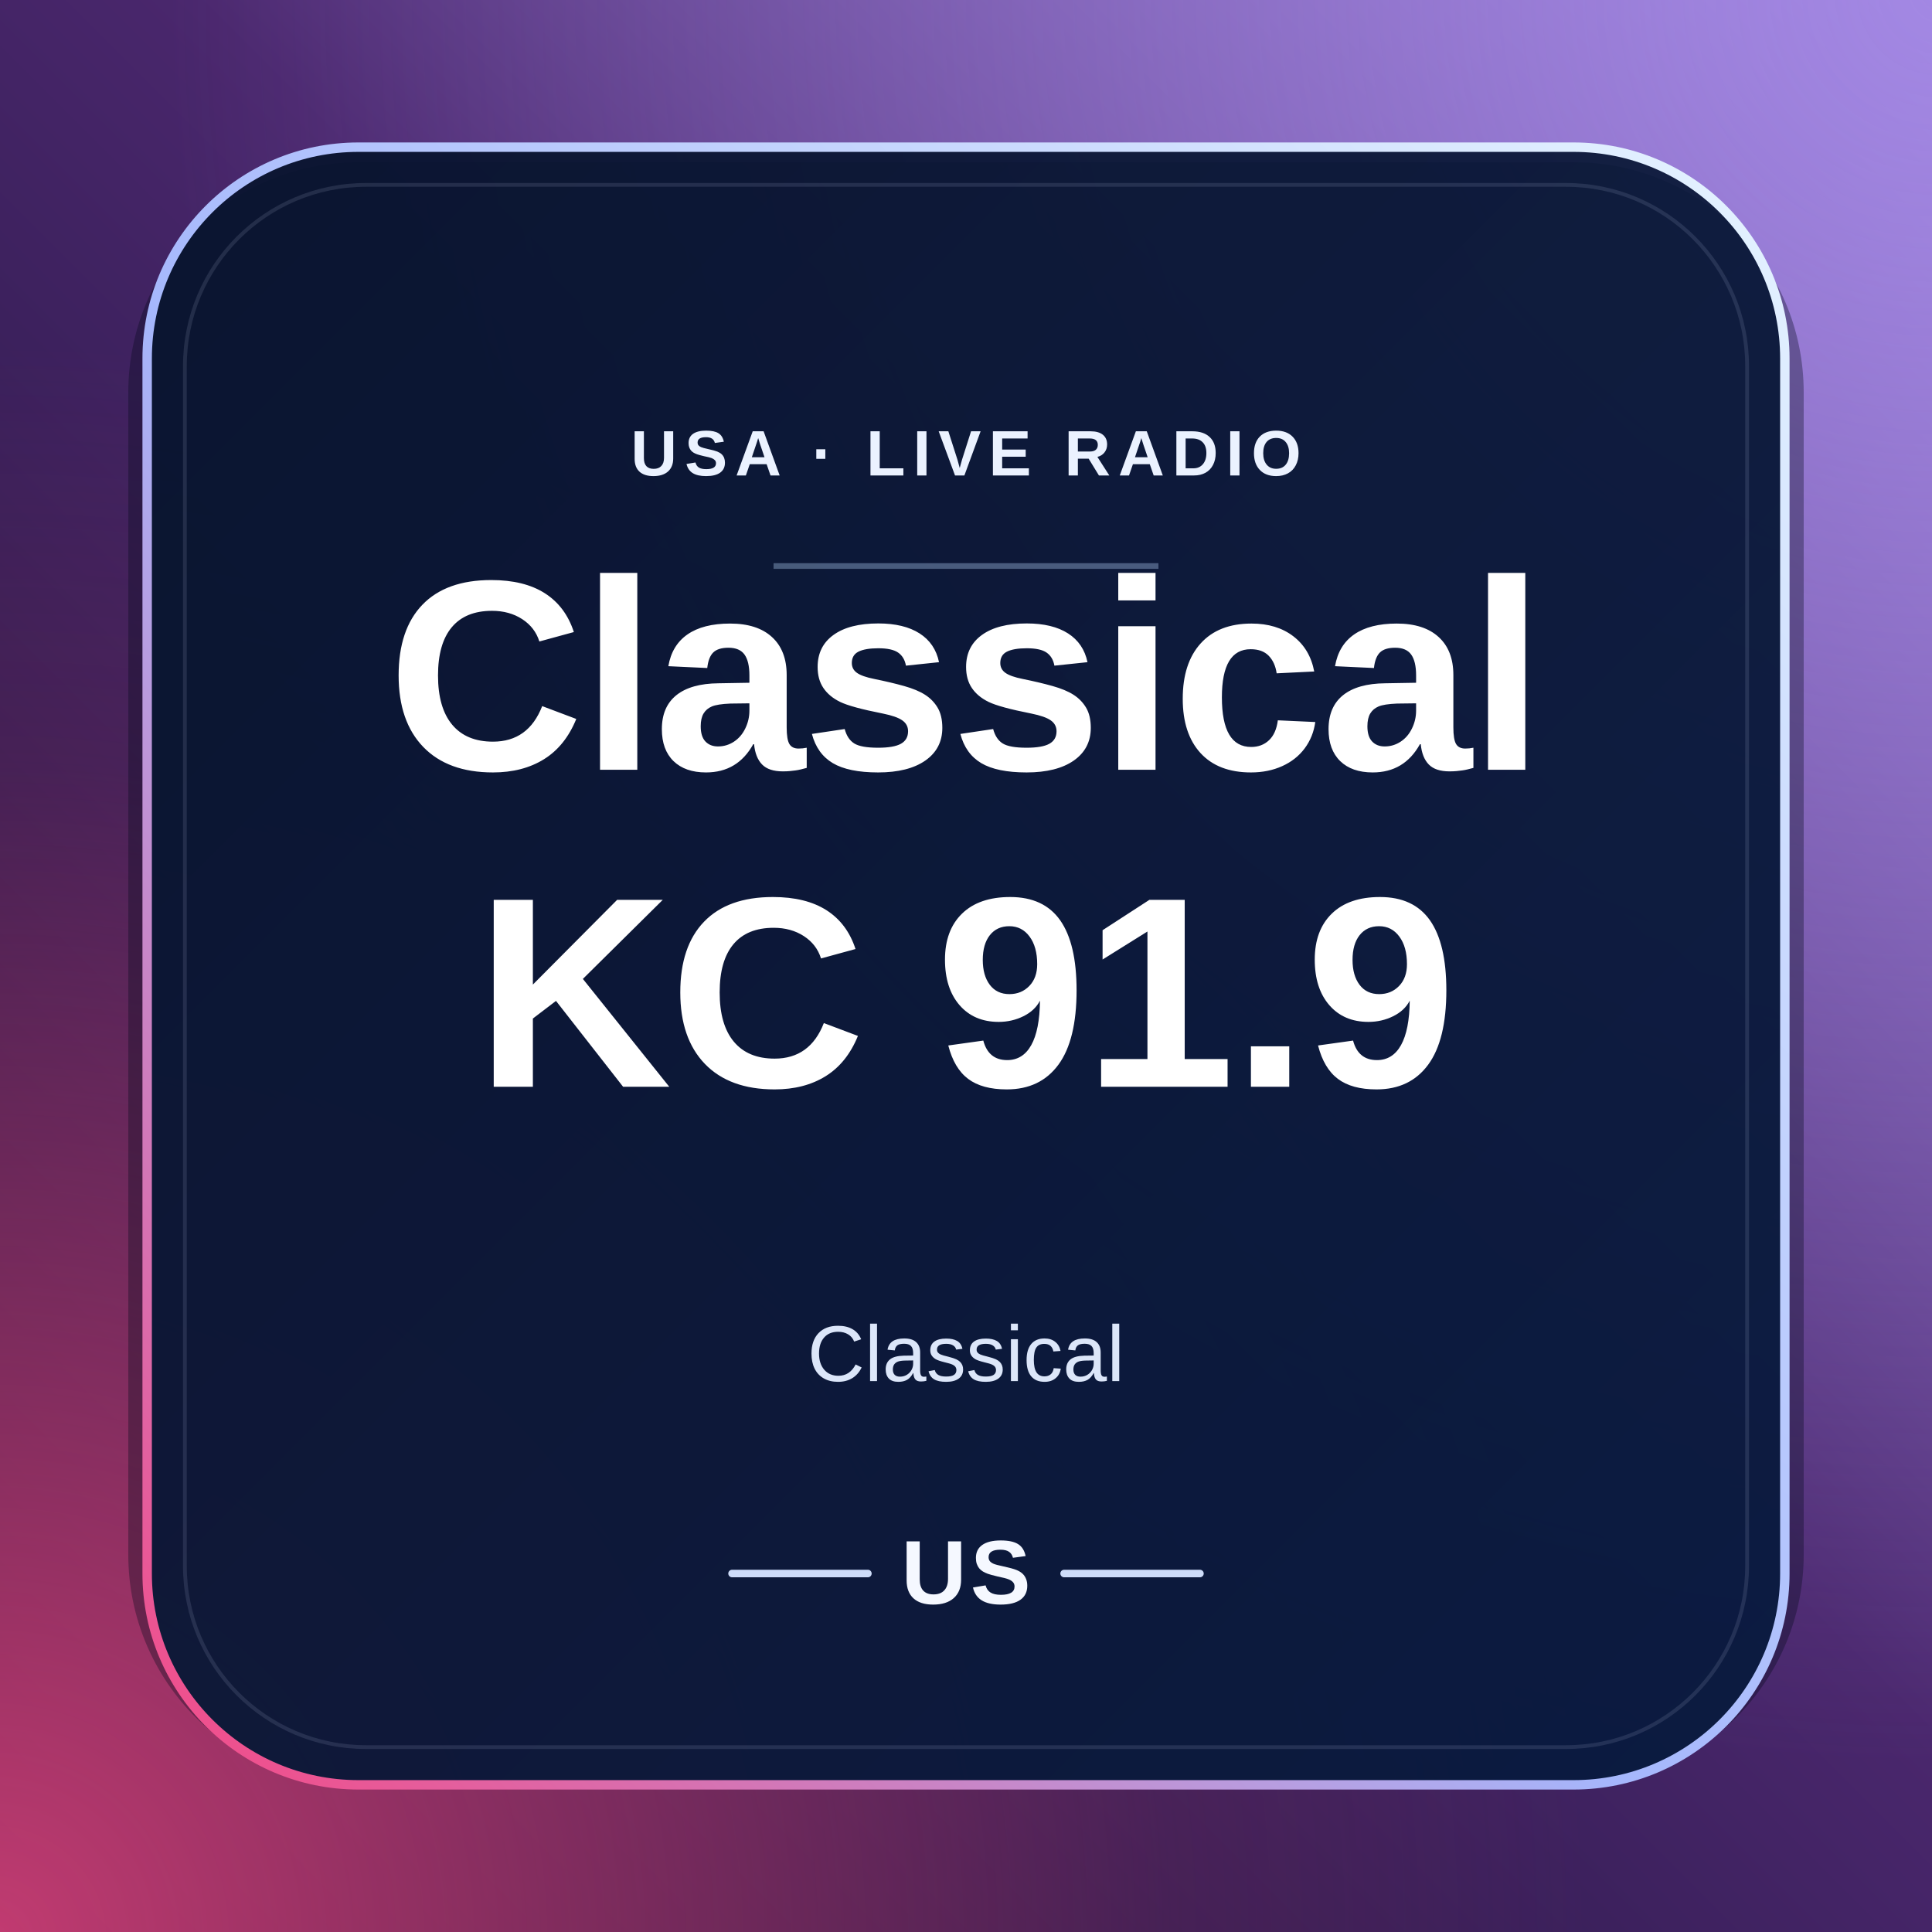
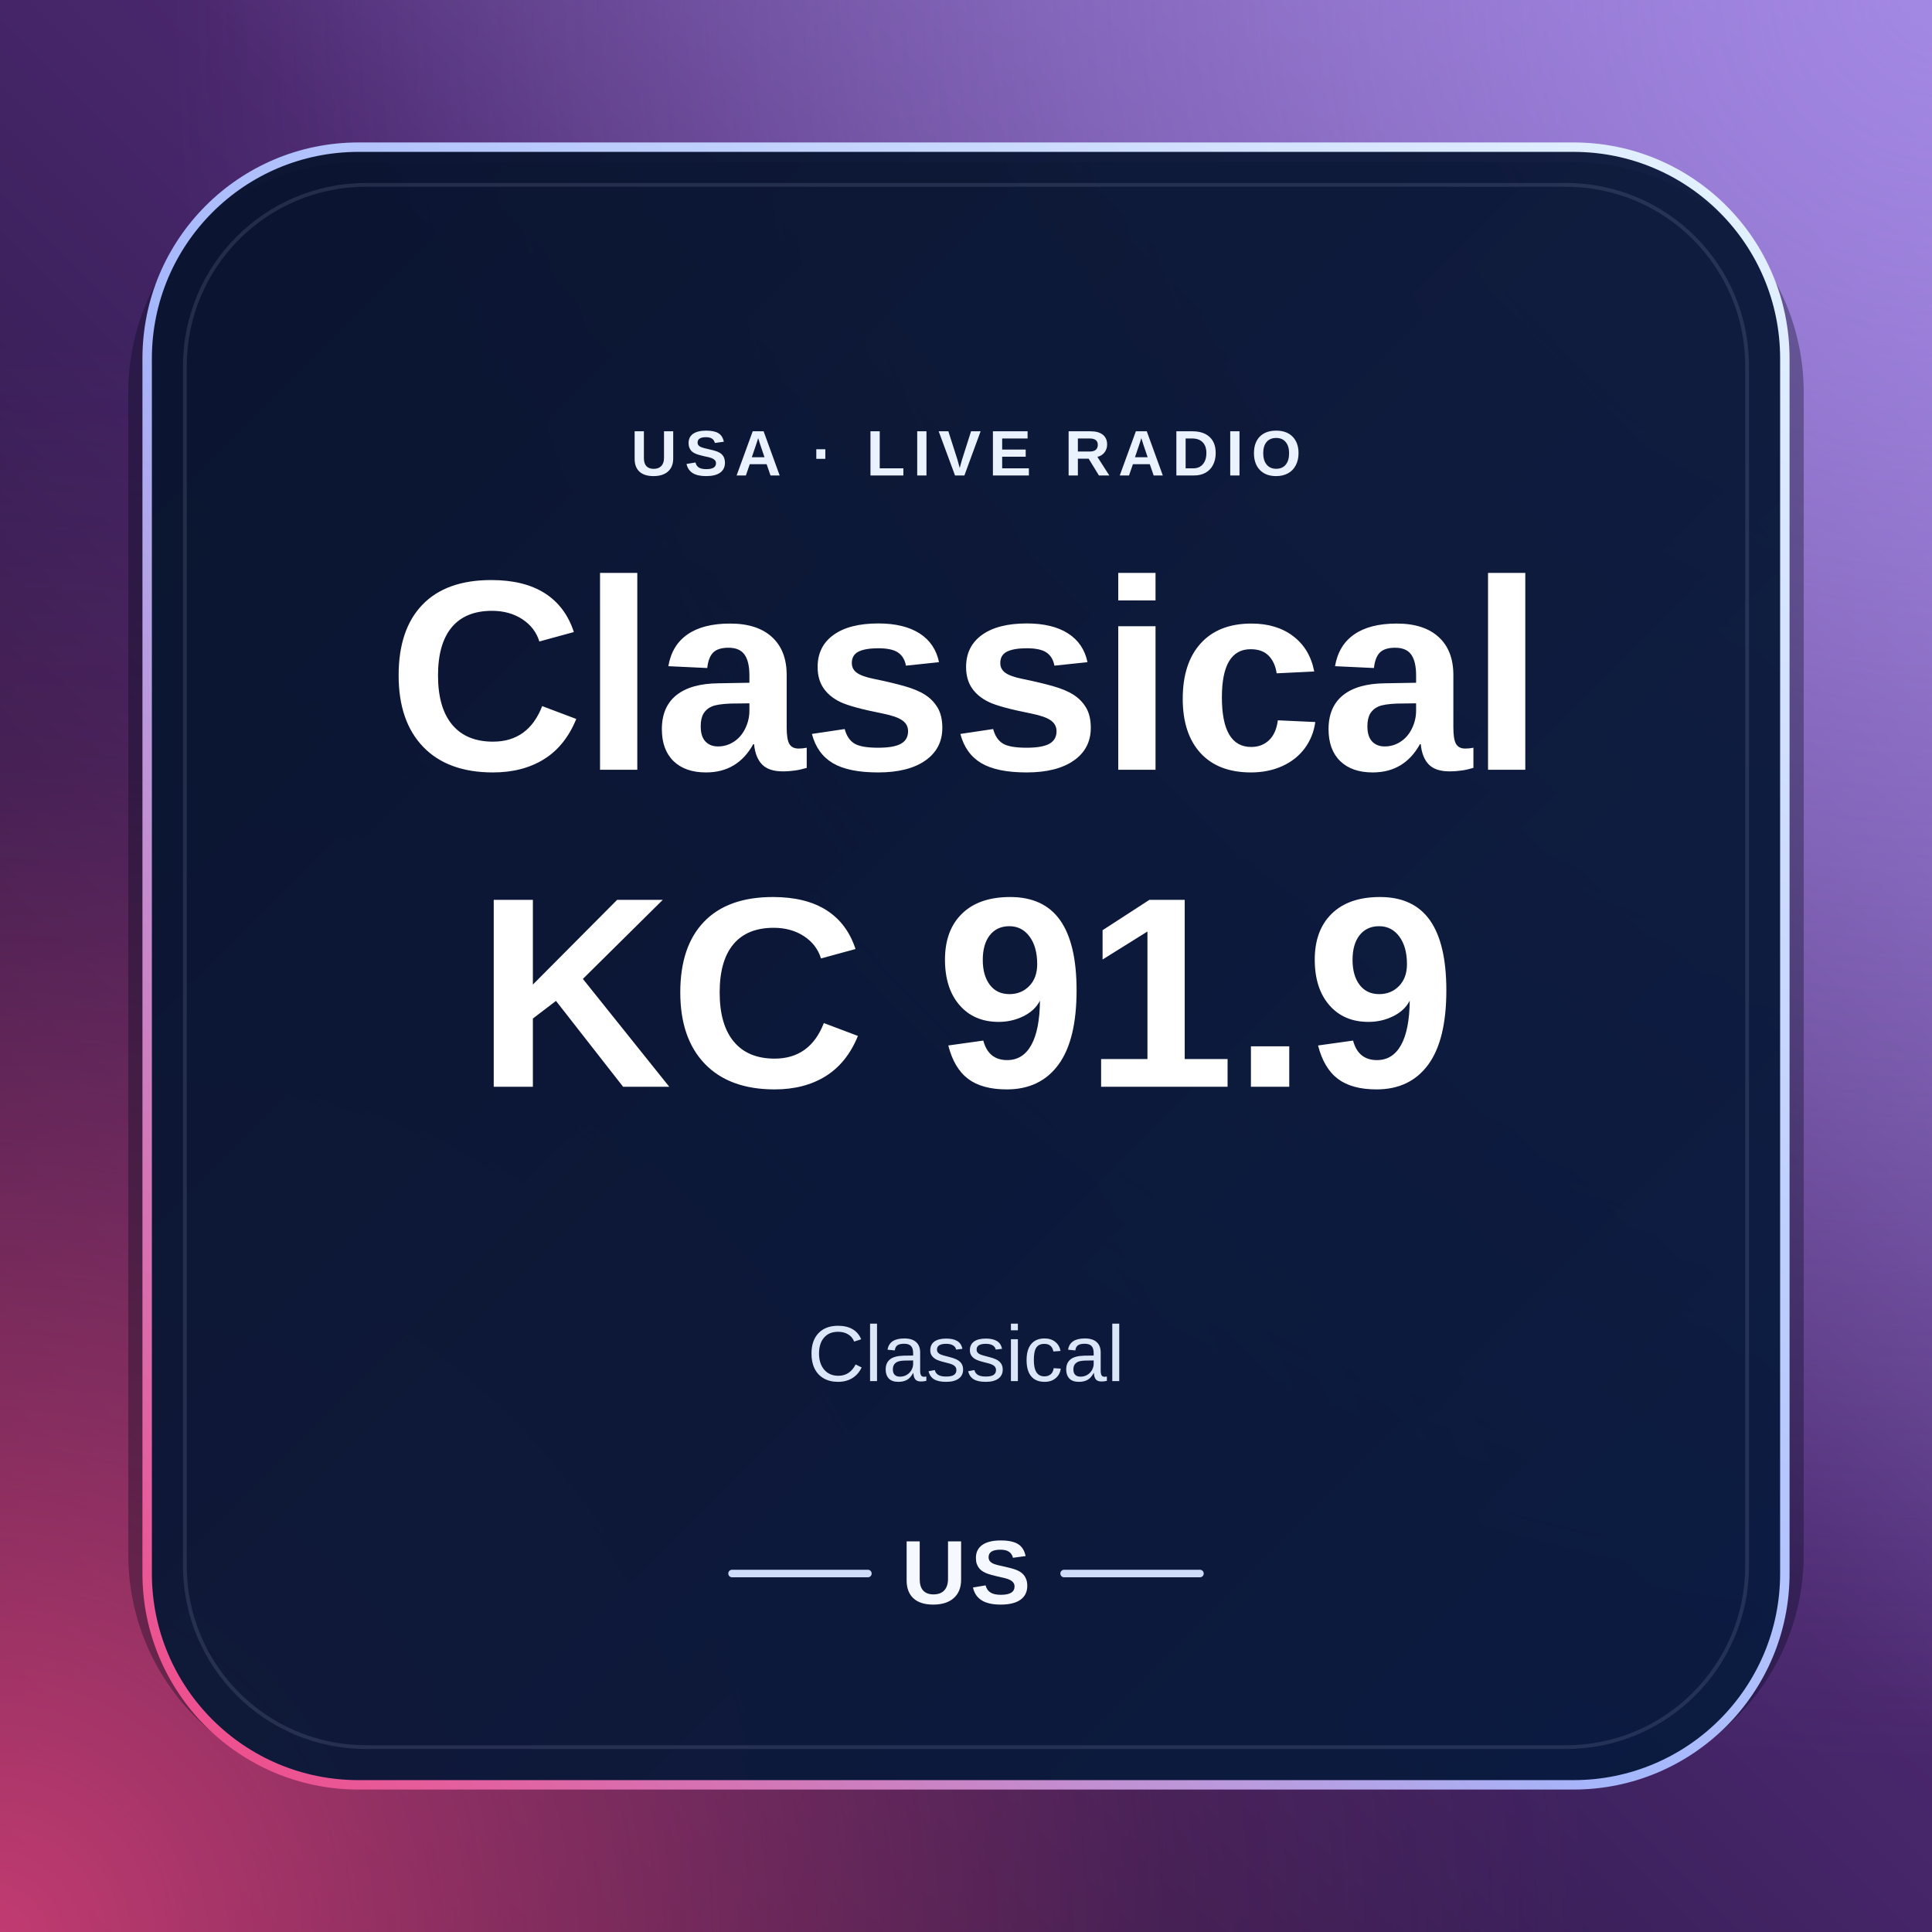
<svg xmlns="http://www.w3.org/2000/svg" width="1254" height="1254" viewBox="0 0 512 512" role="img" aria-label="Classical KC 91.9 radio cover">
  <defs>
    <linearGradient id="background" x1="0" y1="1" x2="1" y2="0">
      <stop offset="0" stop-color="#100e2a" />
      <stop offset=".55" stop-color="#4a276d" />
      <stop offset="1" stop-color="#a388e4" />
    </linearGradient>
    <radialGradient id="leftGlow" cx="0" cy="1" r=".82">
      <stop offset="0" stop-color="#f44885" stop-opacity=".78" />
      <stop offset=".74" stop-color="#f44885" stop-opacity=".11" />
      <stop offset="1" stop-color="#f44885" stop-opacity="0" />
    </radialGradient>
    <radialGradient id="rightGlow" cx="1" cy="0" r=".91">
      <stop offset="0" stop-color="#a388e4" stop-opacity=".64" />
      <stop offset="1" stop-color="#a388e4" stop-opacity="0" />
    </radialGradient>
    <linearGradient id="rim" x1="0" y1="1" x2="1" y2="0">
      <stop offset="0" stop-color="#f44885" />
      <stop offset=".45" stop-color="#a5b7fc" />
      <stop offset="1" stop-color="#e6f4ff" />
    </linearGradient>
    <linearGradient id="pane" x1="0" y1="0" x2="1" y2="1">
      <stop offset="0" stop-color="#09142e" stop-opacity=".94" />
      <stop offset="1" stop-color="#091b40" stop-opacity=".92" />
    </linearGradient>
  </defs>
  <rect width="512" height="512" fill="url(#background)" />
  <rect width="512" height="512" fill="url(#leftGlow)" />
  <rect width="512" height="512" fill="url(#rightGlow)" />
  <rect x="34" y="43" width="444" height="430" rx="61" fill="#040819" opacity=".34" />
  <rect x="39" y="39" width="434" height="434" rx="56" fill="url(#pane)" stroke="url(#rim)" stroke-width="2.5" />
  <rect x="49" y="49" width="414" height="414" rx="48" fill="none" stroke="#d0deff" stroke-opacity=".12" />
  <text x="256" y="126" text-anchor="middle" font-family="Arial,Helvetica,sans-serif" font-size="17" font-weight="700" letter-spacing="2.0" fill="#ebf2ff">USA · LIVE RADIO</text>
-   <path d="M205 150H307" fill="none" stroke="#adc9ee" stroke-opacity=".38" stroke-width="1.5" />
  <text x="256" y="204" text-anchor="middle" font-family="Arial,Helvetica,sans-serif" font-size="72" font-weight="750" letter-spacing="-0.7" fill="#ffffff">Classical</text>
  <text x="256" y="288" text-anchor="middle" font-family="Arial,Helvetica,sans-serif" font-size="72" font-weight="750" letter-spacing="-0.7" fill="#ffffff">KC 91.9</text>
  <text x="256" y="366" text-anchor="middle" font-family="Arial,Helvetica,sans-serif" font-size="21" font-weight="400" fill="#dce6f9">Classical</text>
  <path d="M194 417H230 M282 417H318" fill="none" stroke="#cedcf9" stroke-width="2" stroke-linecap="round" />
  <text x="256" y="425" text-anchor="middle" font-family="Arial,Helvetica,sans-serif" font-size="24" font-weight="700" letter-spacing="1" fill="#f5f8ff">US</text>
</svg>
